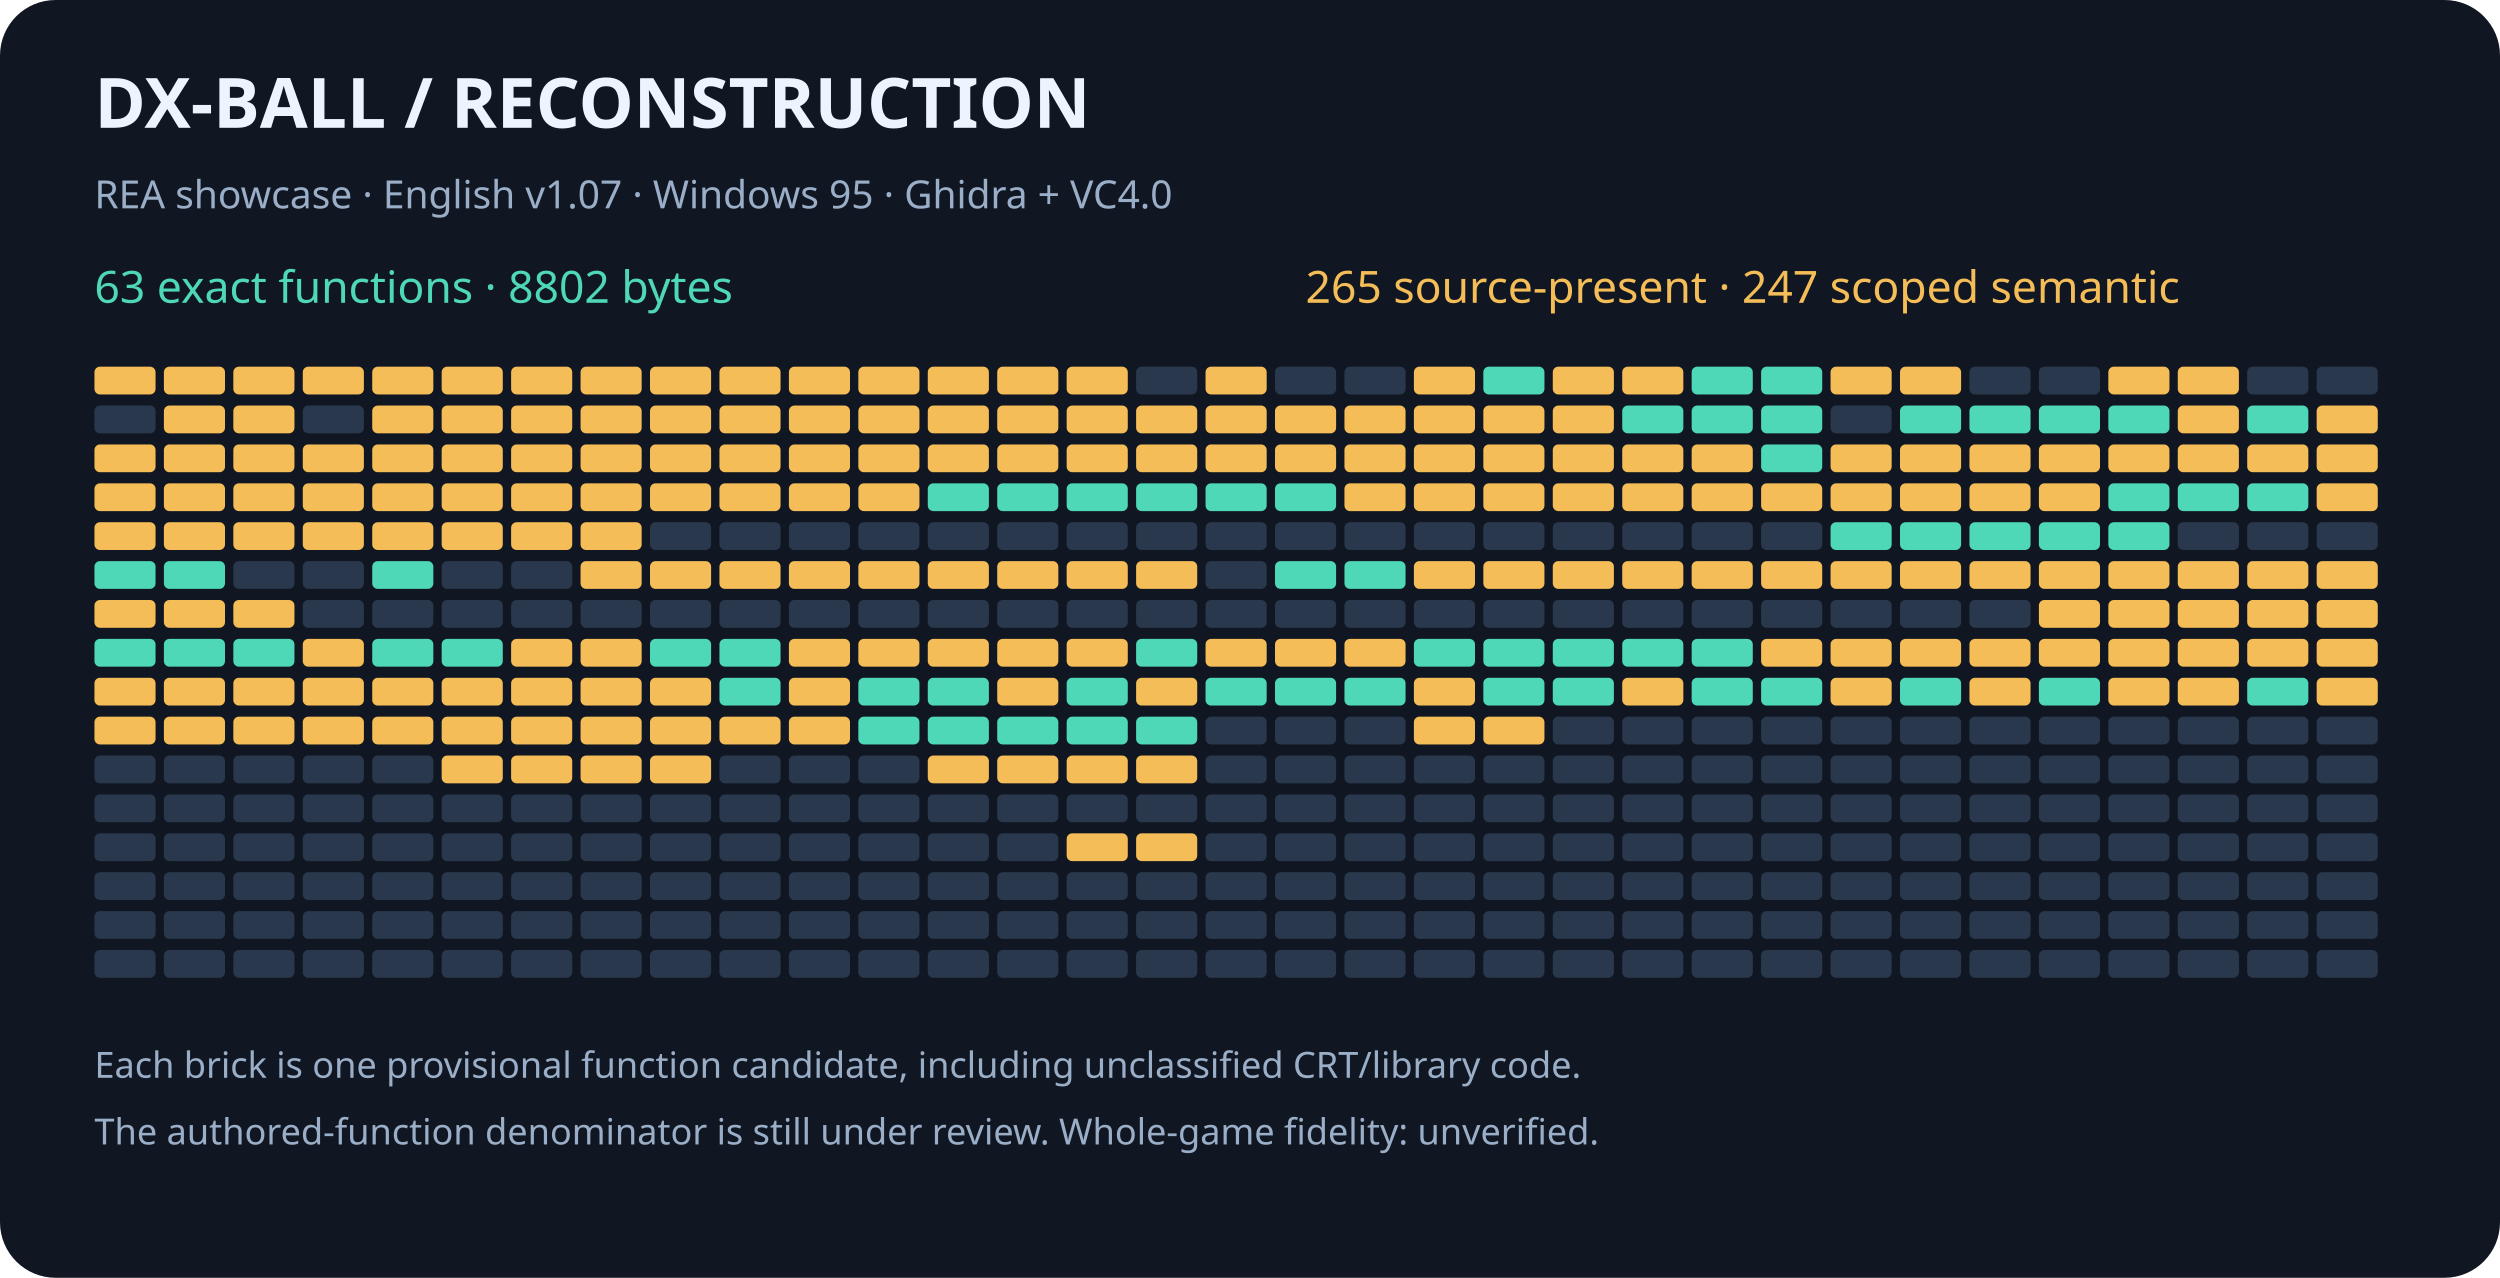
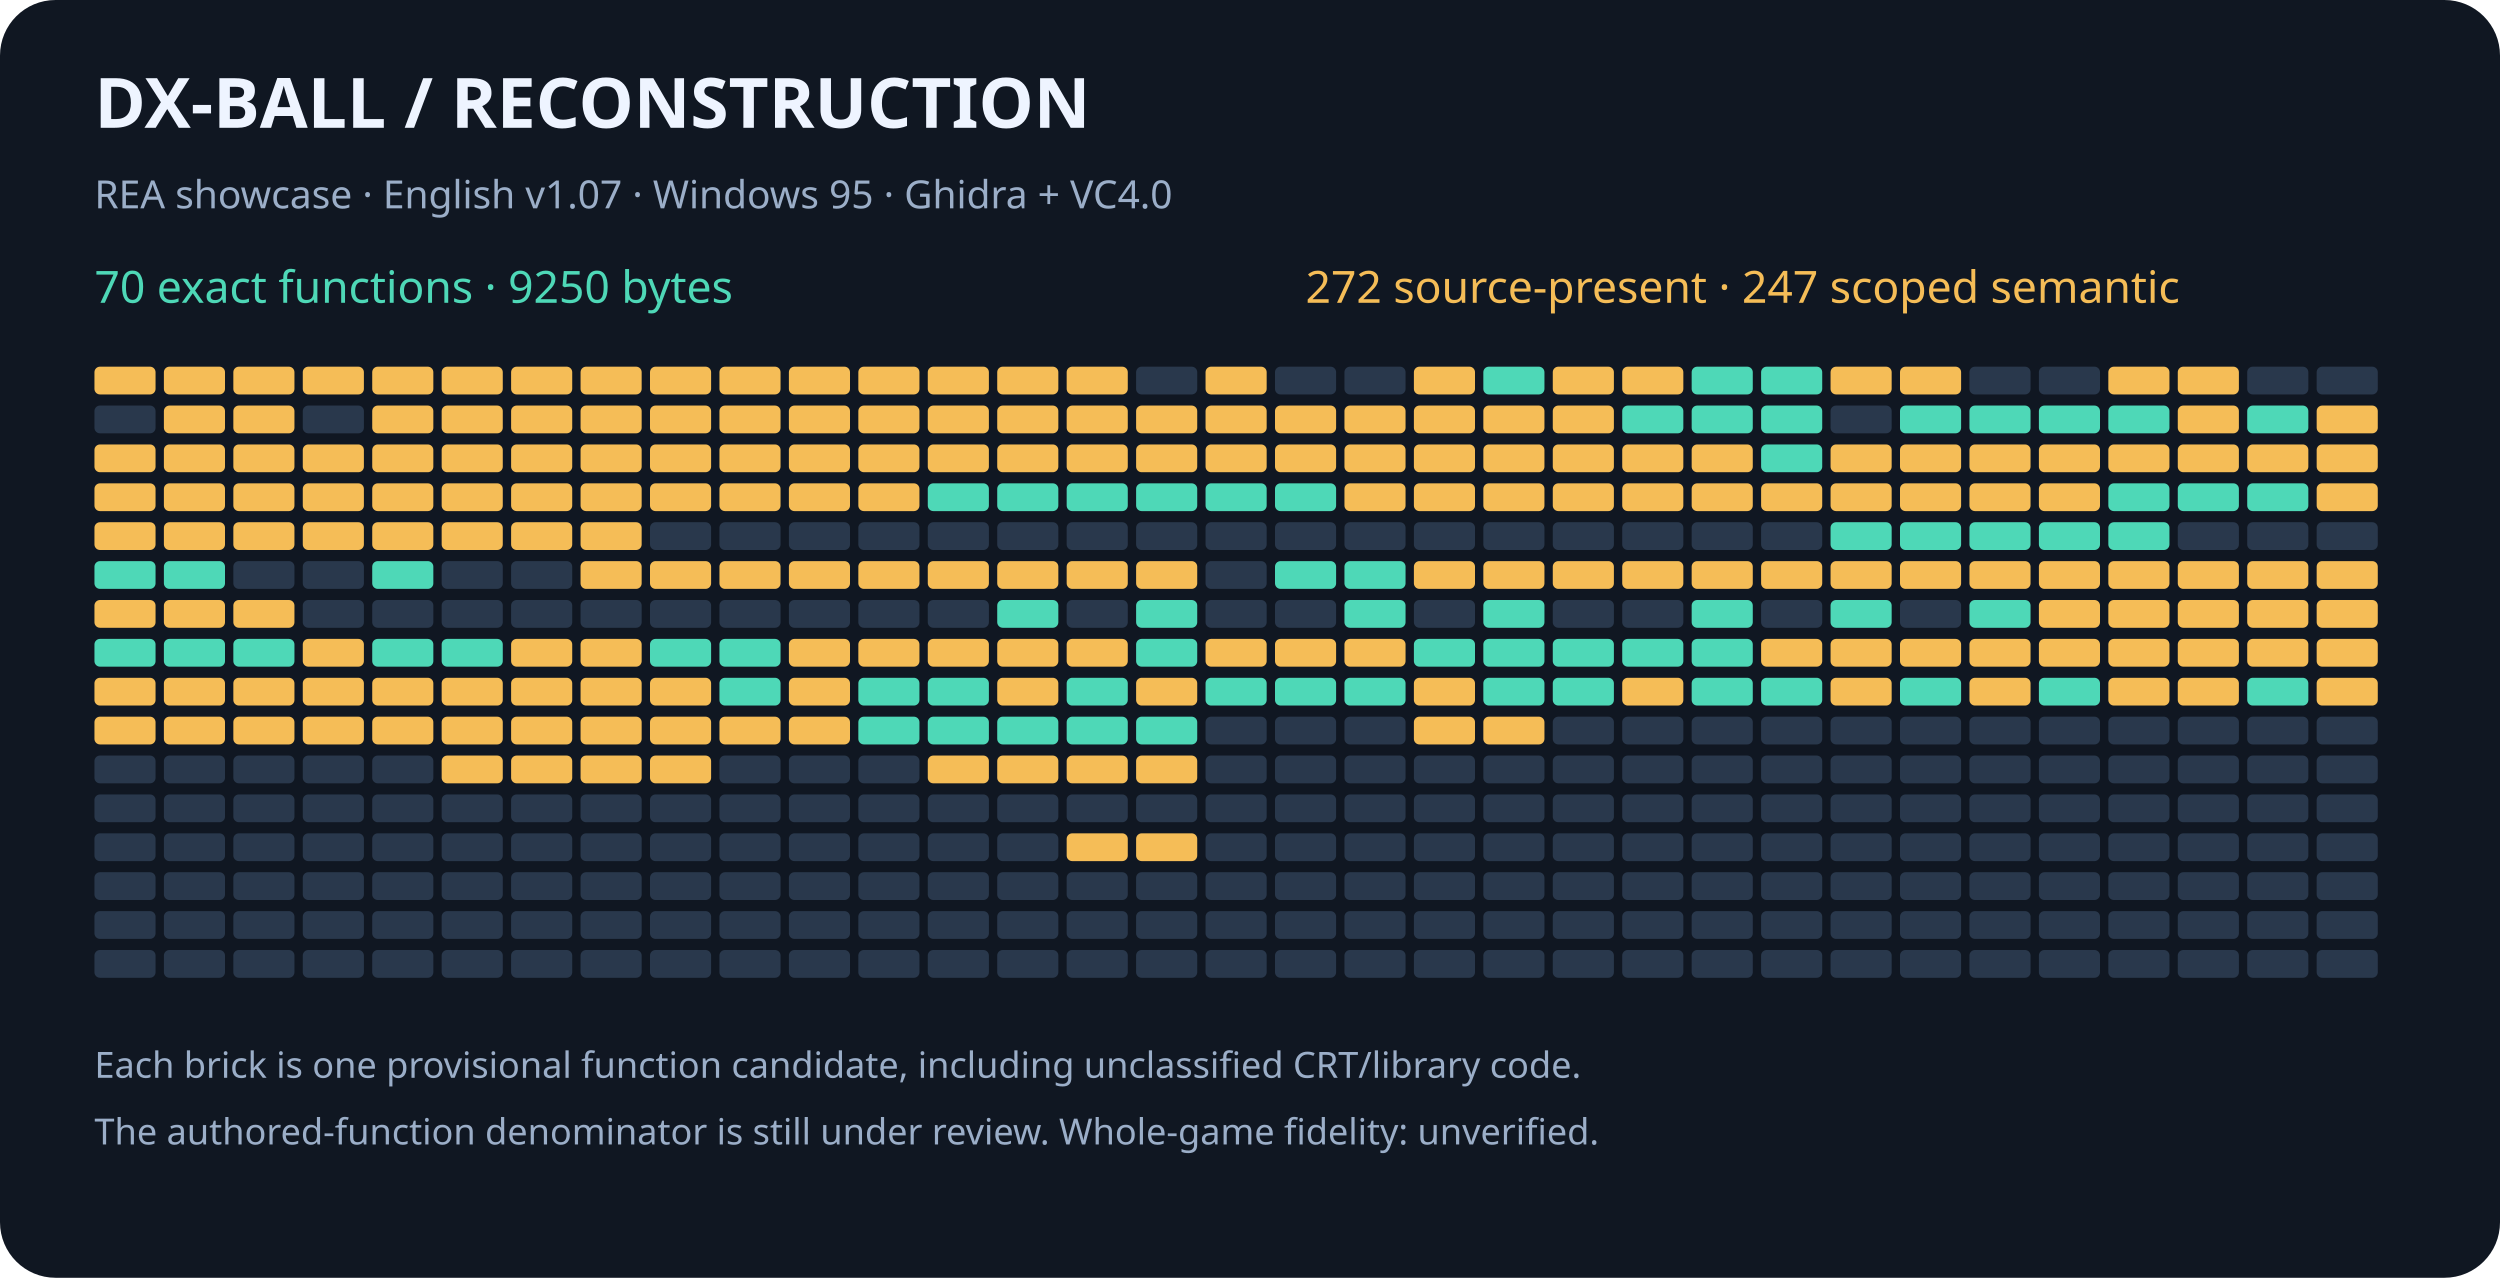
<svg xmlns="http://www.w3.org/2000/svg" width="900" height="460" viewBox="0 0 900 460" role="img" aria-labelledby="title desc">
  <rect width="900" height="460" rx="20" fill="#101722" />
  <g font-family="sans-serif">
    <text x="34" y="46" fill="#eef4ff" font-size="25" font-weight="bold">DX-BALL  /  RECONSTRUCTION</text>
    <text x="34" y="75" fill="#9baec8" font-size="14">REA showcase · English v1.07 · Windows 95 · Ghidra + VC4.0</text>
-     <text x="34" y="109" fill="#4ed8b7" font-size="16">63 exact functions · 8802 bytes</text>
-     <text x="470" y="109" fill="#f5bd57" font-size="16">265 source-present · 247 scoped semantic</text>
+     <text x="34" y="109" fill="#4ed8b7" font-size="16">70 exact functions · 9250 bytes</text>
+     <text x="470" y="109" fill="#f5bd57" font-size="16">272 source-present · 247 scoped semantic</text>
    <rect x="34" y="132" width="22" height="10" rx="2" fill="#f5bd57" />
    <rect x="59" y="132" width="22" height="10" rx="2" fill="#f5bd57" />
    <rect x="84" y="132" width="22" height="10" rx="2" fill="#f5bd57" />
    <rect x="109" y="132" width="22" height="10" rx="2" fill="#f5bd57" />
    <rect x="134" y="132" width="22" height="10" rx="2" fill="#f5bd57" />
    <rect x="159" y="132" width="22" height="10" rx="2" fill="#f5bd57" />
    <rect x="184" y="132" width="22" height="10" rx="2" fill="#f5bd57" />
    <rect x="209" y="132" width="22" height="10" rx="2" fill="#f5bd57" />
    <rect x="234" y="132" width="22" height="10" rx="2" fill="#f5bd57" />
    <rect x="259" y="132" width="22" height="10" rx="2" fill="#f5bd57" />
    <rect x="284" y="132" width="22" height="10" rx="2" fill="#f5bd57" />
    <rect x="309" y="132" width="22" height="10" rx="2" fill="#f5bd57" />
    <rect x="334" y="132" width="22" height="10" rx="2" fill="#f5bd57" />
    <rect x="359" y="132" width="22" height="10" rx="2" fill="#f5bd57" />
    <rect x="384" y="132" width="22" height="10" rx="2" fill="#f5bd57" />
    <rect x="409" y="132" width="22" height="10" rx="2" fill="#29384c" />
    <rect x="434" y="132" width="22" height="10" rx="2" fill="#f5bd57" />
    <rect x="459" y="132" width="22" height="10" rx="2" fill="#29384c" />
    <rect x="484" y="132" width="22" height="10" rx="2" fill="#29384c" />
    <rect x="509" y="132" width="22" height="10" rx="2" fill="#f5bd57" />
    <rect x="534" y="132" width="22" height="10" rx="2" fill="#4ed8b7" />
    <rect x="559" y="132" width="22" height="10" rx="2" fill="#f5bd57" />
    <rect x="584" y="132" width="22" height="10" rx="2" fill="#f5bd57" />
    <rect x="609" y="132" width="22" height="10" rx="2" fill="#4ed8b7" />
    <rect x="634" y="132" width="22" height="10" rx="2" fill="#4ed8b7" />
    <rect x="659" y="132" width="22" height="10" rx="2" fill="#f5bd57" />
    <rect x="684" y="132" width="22" height="10" rx="2" fill="#f5bd57" />
    <rect x="709" y="132" width="22" height="10" rx="2" fill="#29384c" />
    <rect x="734" y="132" width="22" height="10" rx="2" fill="#29384c" />
    <rect x="759" y="132" width="22" height="10" rx="2" fill="#f5bd57" />
    <rect x="784" y="132" width="22" height="10" rx="2" fill="#f5bd57" />
    <rect x="809" y="132" width="22" height="10" rx="2" fill="#29384c" />
    <rect x="834" y="132" width="22" height="10" rx="2" fill="#29384c" />
    <rect x="34" y="146" width="22" height="10" rx="2" fill="#29384c" />
    <rect x="59" y="146" width="22" height="10" rx="2" fill="#f5bd57" />
    <rect x="84" y="146" width="22" height="10" rx="2" fill="#f5bd57" />
    <rect x="109" y="146" width="22" height="10" rx="2" fill="#29384c" />
    <rect x="134" y="146" width="22" height="10" rx="2" fill="#f5bd57" />
    <rect x="159" y="146" width="22" height="10" rx="2" fill="#f5bd57" />
    <rect x="184" y="146" width="22" height="10" rx="2" fill="#f5bd57" />
    <rect x="209" y="146" width="22" height="10" rx="2" fill="#f5bd57" />
    <rect x="234" y="146" width="22" height="10" rx="2" fill="#f5bd57" />
    <rect x="259" y="146" width="22" height="10" rx="2" fill="#f5bd57" />
    <rect x="284" y="146" width="22" height="10" rx="2" fill="#f5bd57" />
    <rect x="309" y="146" width="22" height="10" rx="2" fill="#f5bd57" />
    <rect x="334" y="146" width="22" height="10" rx="2" fill="#f5bd57" />
    <rect x="359" y="146" width="22" height="10" rx="2" fill="#f5bd57" />
    <rect x="384" y="146" width="22" height="10" rx="2" fill="#f5bd57" />
    <rect x="409" y="146" width="22" height="10" rx="2" fill="#f5bd57" />
    <rect x="434" y="146" width="22" height="10" rx="2" fill="#f5bd57" />
    <rect x="459" y="146" width="22" height="10" rx="2" fill="#f5bd57" />
    <rect x="484" y="146" width="22" height="10" rx="2" fill="#f5bd57" />
    <rect x="509" y="146" width="22" height="10" rx="2" fill="#f5bd57" />
    <rect x="534" y="146" width="22" height="10" rx="2" fill="#f5bd57" />
    <rect x="559" y="146" width="22" height="10" rx="2" fill="#f5bd57" />
    <rect x="584" y="146" width="22" height="10" rx="2" fill="#4ed8b7" />
    <rect x="609" y="146" width="22" height="10" rx="2" fill="#4ed8b7" />
    <rect x="634" y="146" width="22" height="10" rx="2" fill="#4ed8b7" />
    <rect x="659" y="146" width="22" height="10" rx="2" fill="#29384c" />
    <rect x="684" y="146" width="22" height="10" rx="2" fill="#4ed8b7" />
    <rect x="709" y="146" width="22" height="10" rx="2" fill="#4ed8b7" />
    <rect x="734" y="146" width="22" height="10" rx="2" fill="#4ed8b7" />
    <rect x="759" y="146" width="22" height="10" rx="2" fill="#4ed8b7" />
    <rect x="784" y="146" width="22" height="10" rx="2" fill="#f5bd57" />
    <rect x="809" y="146" width="22" height="10" rx="2" fill="#4ed8b7" />
    <rect x="834" y="146" width="22" height="10" rx="2" fill="#f5bd57" />
    <rect x="34" y="160" width="22" height="10" rx="2" fill="#f5bd57" />
    <rect x="59" y="160" width="22" height="10" rx="2" fill="#f5bd57" />
    <rect x="84" y="160" width="22" height="10" rx="2" fill="#f5bd57" />
    <rect x="109" y="160" width="22" height="10" rx="2" fill="#f5bd57" />
    <rect x="134" y="160" width="22" height="10" rx="2" fill="#f5bd57" />
    <rect x="159" y="160" width="22" height="10" rx="2" fill="#f5bd57" />
    <rect x="184" y="160" width="22" height="10" rx="2" fill="#f5bd57" />
    <rect x="209" y="160" width="22" height="10" rx="2" fill="#f5bd57" />
    <rect x="234" y="160" width="22" height="10" rx="2" fill="#f5bd57" />
    <rect x="259" y="160" width="22" height="10" rx="2" fill="#f5bd57" />
    <rect x="284" y="160" width="22" height="10" rx="2" fill="#f5bd57" />
    <rect x="309" y="160" width="22" height="10" rx="2" fill="#f5bd57" />
    <rect x="334" y="160" width="22" height="10" rx="2" fill="#f5bd57" />
    <rect x="359" y="160" width="22" height="10" rx="2" fill="#f5bd57" />
    <rect x="384" y="160" width="22" height="10" rx="2" fill="#f5bd57" />
    <rect x="409" y="160" width="22" height="10" rx="2" fill="#f5bd57" />
    <rect x="434" y="160" width="22" height="10" rx="2" fill="#f5bd57" />
    <rect x="459" y="160" width="22" height="10" rx="2" fill="#f5bd57" />
    <rect x="484" y="160" width="22" height="10" rx="2" fill="#f5bd57" />
    <rect x="509" y="160" width="22" height="10" rx="2" fill="#f5bd57" />
    <rect x="534" y="160" width="22" height="10" rx="2" fill="#f5bd57" />
    <rect x="559" y="160" width="22" height="10" rx="2" fill="#f5bd57" />
    <rect x="584" y="160" width="22" height="10" rx="2" fill="#f5bd57" />
    <rect x="609" y="160" width="22" height="10" rx="2" fill="#f5bd57" />
    <rect x="634" y="160" width="22" height="10" rx="2" fill="#4ed8b7" />
    <rect x="659" y="160" width="22" height="10" rx="2" fill="#f5bd57" />
    <rect x="684" y="160" width="22" height="10" rx="2" fill="#f5bd57" />
    <rect x="709" y="160" width="22" height="10" rx="2" fill="#f5bd57" />
    <rect x="734" y="160" width="22" height="10" rx="2" fill="#f5bd57" />
    <rect x="759" y="160" width="22" height="10" rx="2" fill="#f5bd57" />
    <rect x="784" y="160" width="22" height="10" rx="2" fill="#f5bd57" />
    <rect x="809" y="160" width="22" height="10" rx="2" fill="#f5bd57" />
    <rect x="834" y="160" width="22" height="10" rx="2" fill="#f5bd57" />
    <rect x="34" y="174" width="22" height="10" rx="2" fill="#f5bd57" />
    <rect x="59" y="174" width="22" height="10" rx="2" fill="#f5bd57" />
    <rect x="84" y="174" width="22" height="10" rx="2" fill="#f5bd57" />
    <rect x="109" y="174" width="22" height="10" rx="2" fill="#f5bd57" />
    <rect x="134" y="174" width="22" height="10" rx="2" fill="#f5bd57" />
    <rect x="159" y="174" width="22" height="10" rx="2" fill="#f5bd57" />
    <rect x="184" y="174" width="22" height="10" rx="2" fill="#f5bd57" />
    <rect x="209" y="174" width="22" height="10" rx="2" fill="#f5bd57" />
    <rect x="234" y="174" width="22" height="10" rx="2" fill="#f5bd57" />
    <rect x="259" y="174" width="22" height="10" rx="2" fill="#f5bd57" />
    <rect x="284" y="174" width="22" height="10" rx="2" fill="#f5bd57" />
    <rect x="309" y="174" width="22" height="10" rx="2" fill="#f5bd57" />
    <rect x="334" y="174" width="22" height="10" rx="2" fill="#4ed8b7" />
    <rect x="359" y="174" width="22" height="10" rx="2" fill="#4ed8b7" />
    <rect x="384" y="174" width="22" height="10" rx="2" fill="#4ed8b7" />
    <rect x="409" y="174" width="22" height="10" rx="2" fill="#4ed8b7" />
    <rect x="434" y="174" width="22" height="10" rx="2" fill="#4ed8b7" />
    <rect x="459" y="174" width="22" height="10" rx="2" fill="#4ed8b7" />
    <rect x="484" y="174" width="22" height="10" rx="2" fill="#f5bd57" />
    <rect x="509" y="174" width="22" height="10" rx="2" fill="#f5bd57" />
    <rect x="534" y="174" width="22" height="10" rx="2" fill="#f5bd57" />
    <rect x="559" y="174" width="22" height="10" rx="2" fill="#f5bd57" />
    <rect x="584" y="174" width="22" height="10" rx="2" fill="#f5bd57" />
    <rect x="609" y="174" width="22" height="10" rx="2" fill="#f5bd57" />
    <rect x="634" y="174" width="22" height="10" rx="2" fill="#f5bd57" />
    <rect x="659" y="174" width="22" height="10" rx="2" fill="#f5bd57" />
    <rect x="684" y="174" width="22" height="10" rx="2" fill="#f5bd57" />
    <rect x="709" y="174" width="22" height="10" rx="2" fill="#f5bd57" />
    <rect x="734" y="174" width="22" height="10" rx="2" fill="#f5bd57" />
    <rect x="759" y="174" width="22" height="10" rx="2" fill="#4ed8b7" />
    <rect x="784" y="174" width="22" height="10" rx="2" fill="#4ed8b7" />
    <rect x="809" y="174" width="22" height="10" rx="2" fill="#4ed8b7" />
    <rect x="834" y="174" width="22" height="10" rx="2" fill="#f5bd57" />
    <rect x="34" y="188" width="22" height="10" rx="2" fill="#f5bd57" />
    <rect x="59" y="188" width="22" height="10" rx="2" fill="#f5bd57" />
    <rect x="84" y="188" width="22" height="10" rx="2" fill="#f5bd57" />
    <rect x="109" y="188" width="22" height="10" rx="2" fill="#f5bd57" />
    <rect x="134" y="188" width="22" height="10" rx="2" fill="#f5bd57" />
    <rect x="159" y="188" width="22" height="10" rx="2" fill="#f5bd57" />
    <rect x="184" y="188" width="22" height="10" rx="2" fill="#f5bd57" />
    <rect x="209" y="188" width="22" height="10" rx="2" fill="#f5bd57" />
    <rect x="234" y="188" width="22" height="10" rx="2" fill="#29384c" />
    <rect x="259" y="188" width="22" height="10" rx="2" fill="#29384c" />
    <rect x="284" y="188" width="22" height="10" rx="2" fill="#29384c" />
    <rect x="309" y="188" width="22" height="10" rx="2" fill="#29384c" />
    <rect x="334" y="188" width="22" height="10" rx="2" fill="#29384c" />
    <rect x="359" y="188" width="22" height="10" rx="2" fill="#29384c" />
    <rect x="384" y="188" width="22" height="10" rx="2" fill="#29384c" />
    <rect x="409" y="188" width="22" height="10" rx="2" fill="#29384c" />
    <rect x="434" y="188" width="22" height="10" rx="2" fill="#29384c" />
    <rect x="459" y="188" width="22" height="10" rx="2" fill="#29384c" />
    <rect x="484" y="188" width="22" height="10" rx="2" fill="#29384c" />
    <rect x="509" y="188" width="22" height="10" rx="2" fill="#29384c" />
    <rect x="534" y="188" width="22" height="10" rx="2" fill="#29384c" />
    <rect x="559" y="188" width="22" height="10" rx="2" fill="#29384c" />
    <rect x="584" y="188" width="22" height="10" rx="2" fill="#29384c" />
    <rect x="609" y="188" width="22" height="10" rx="2" fill="#29384c" />
    <rect x="634" y="188" width="22" height="10" rx="2" fill="#29384c" />
    <rect x="659" y="188" width="22" height="10" rx="2" fill="#4ed8b7" />
    <rect x="684" y="188" width="22" height="10" rx="2" fill="#4ed8b7" />
    <rect x="709" y="188" width="22" height="10" rx="2" fill="#4ed8b7" />
    <rect x="734" y="188" width="22" height="10" rx="2" fill="#4ed8b7" />
    <rect x="759" y="188" width="22" height="10" rx="2" fill="#4ed8b7" />
    <rect x="784" y="188" width="22" height="10" rx="2" fill="#29384c" />
    <rect x="809" y="188" width="22" height="10" rx="2" fill="#29384c" />
    <rect x="834" y="188" width="22" height="10" rx="2" fill="#29384c" />
    <rect x="34" y="202" width="22" height="10" rx="2" fill="#4ed8b7" />
    <rect x="59" y="202" width="22" height="10" rx="2" fill="#4ed8b7" />
    <rect x="84" y="202" width="22" height="10" rx="2" fill="#29384c" />
    <rect x="109" y="202" width="22" height="10" rx="2" fill="#29384c" />
    <rect x="134" y="202" width="22" height="10" rx="2" fill="#4ed8b7" />
    <rect x="159" y="202" width="22" height="10" rx="2" fill="#29384c" />
    <rect x="184" y="202" width="22" height="10" rx="2" fill="#29384c" />
    <rect x="209" y="202" width="22" height="10" rx="2" fill="#f5bd57" />
    <rect x="234" y="202" width="22" height="10" rx="2" fill="#f5bd57" />
    <rect x="259" y="202" width="22" height="10" rx="2" fill="#f5bd57" />
    <rect x="284" y="202" width="22" height="10" rx="2" fill="#f5bd57" />
    <rect x="309" y="202" width="22" height="10" rx="2" fill="#f5bd57" />
    <rect x="334" y="202" width="22" height="10" rx="2" fill="#f5bd57" />
    <rect x="359" y="202" width="22" height="10" rx="2" fill="#f5bd57" />
    <rect x="384" y="202" width="22" height="10" rx="2" fill="#f5bd57" />
    <rect x="409" y="202" width="22" height="10" rx="2" fill="#f5bd57" />
    <rect x="434" y="202" width="22" height="10" rx="2" fill="#29384c" />
    <rect x="459" y="202" width="22" height="10" rx="2" fill="#4ed8b7" />
    <rect x="484" y="202" width="22" height="10" rx="2" fill="#4ed8b7" />
    <rect x="509" y="202" width="22" height="10" rx="2" fill="#f5bd57" />
    <rect x="534" y="202" width="22" height="10" rx="2" fill="#f5bd57" />
    <rect x="559" y="202" width="22" height="10" rx="2" fill="#f5bd57" />
    <rect x="584" y="202" width="22" height="10" rx="2" fill="#f5bd57" />
    <rect x="609" y="202" width="22" height="10" rx="2" fill="#f5bd57" />
    <rect x="634" y="202" width="22" height="10" rx="2" fill="#f5bd57" />
    <rect x="659" y="202" width="22" height="10" rx="2" fill="#f5bd57" />
    <rect x="684" y="202" width="22" height="10" rx="2" fill="#f5bd57" />
    <rect x="709" y="202" width="22" height="10" rx="2" fill="#f5bd57" />
    <rect x="734" y="202" width="22" height="10" rx="2" fill="#f5bd57" />
    <rect x="759" y="202" width="22" height="10" rx="2" fill="#f5bd57" />
    <rect x="784" y="202" width="22" height="10" rx="2" fill="#f5bd57" />
    <rect x="809" y="202" width="22" height="10" rx="2" fill="#f5bd57" />
    <rect x="834" y="202" width="22" height="10" rx="2" fill="#f5bd57" />
    <rect x="34" y="216" width="22" height="10" rx="2" fill="#f5bd57" />
    <rect x="59" y="216" width="22" height="10" rx="2" fill="#f5bd57" />
    <rect x="84" y="216" width="22" height="10" rx="2" fill="#f5bd57" />
    <rect x="109" y="216" width="22" height="10" rx="2" fill="#29384c" />
    <rect x="134" y="216" width="22" height="10" rx="2" fill="#29384c" />
    <rect x="159" y="216" width="22" height="10" rx="2" fill="#29384c" />
    <rect x="184" y="216" width="22" height="10" rx="2" fill="#29384c" />
    <rect x="209" y="216" width="22" height="10" rx="2" fill="#29384c" />
    <rect x="234" y="216" width="22" height="10" rx="2" fill="#29384c" />
    <rect x="259" y="216" width="22" height="10" rx="2" fill="#29384c" />
    <rect x="284" y="216" width="22" height="10" rx="2" fill="#29384c" />
    <rect x="309" y="216" width="22" height="10" rx="2" fill="#29384c" />
    <rect x="334" y="216" width="22" height="10" rx="2" fill="#29384c" />
-     <rect x="359" y="216" width="22" height="10" rx="2" fill="#29384c" />
+     <rect x="359" y="216" width="22" height="10" rx="2" fill="#4ed8b7" />
    <rect x="384" y="216" width="22" height="10" rx="2" fill="#29384c" />
-     <rect x="409" y="216" width="22" height="10" rx="2" fill="#29384c" />
+     <rect x="409" y="216" width="22" height="10" rx="2" fill="#4ed8b7" />
    <rect x="434" y="216" width="22" height="10" rx="2" fill="#29384c" />
    <rect x="459" y="216" width="22" height="10" rx="2" fill="#29384c" />
-     <rect x="484" y="216" width="22" height="10" rx="2" fill="#29384c" />
+     <rect x="484" y="216" width="22" height="10" rx="2" fill="#4ed8b7" />
    <rect x="509" y="216" width="22" height="10" rx="2" fill="#29384c" />
-     <rect x="534" y="216" width="22" height="10" rx="2" fill="#29384c" />
+     <rect x="534" y="216" width="22" height="10" rx="2" fill="#4ed8b7" />
    <rect x="559" y="216" width="22" height="10" rx="2" fill="#29384c" />
    <rect x="584" y="216" width="22" height="10" rx="2" fill="#29384c" />
-     <rect x="609" y="216" width="22" height="10" rx="2" fill="#29384c" />
+     <rect x="609" y="216" width="22" height="10" rx="2" fill="#4ed8b7" />
    <rect x="634" y="216" width="22" height="10" rx="2" fill="#29384c" />
-     <rect x="659" y="216" width="22" height="10" rx="2" fill="#29384c" />
+     <rect x="659" y="216" width="22" height="10" rx="2" fill="#4ed8b7" />
    <rect x="684" y="216" width="22" height="10" rx="2" fill="#29384c" />
-     <rect x="709" y="216" width="22" height="10" rx="2" fill="#29384c" />
+     <rect x="709" y="216" width="22" height="10" rx="2" fill="#4ed8b7" />
    <rect x="734" y="216" width="22" height="10" rx="2" fill="#f5bd57" />
    <rect x="759" y="216" width="22" height="10" rx="2" fill="#f5bd57" />
    <rect x="784" y="216" width="22" height="10" rx="2" fill="#f5bd57" />
    <rect x="809" y="216" width="22" height="10" rx="2" fill="#f5bd57" />
    <rect x="834" y="216" width="22" height="10" rx="2" fill="#f5bd57" />
    <rect x="34" y="230" width="22" height="10" rx="2" fill="#4ed8b7" />
    <rect x="59" y="230" width="22" height="10" rx="2" fill="#4ed8b7" />
    <rect x="84" y="230" width="22" height="10" rx="2" fill="#4ed8b7" />
    <rect x="109" y="230" width="22" height="10" rx="2" fill="#f5bd57" />
    <rect x="134" y="230" width="22" height="10" rx="2" fill="#4ed8b7" />
    <rect x="159" y="230" width="22" height="10" rx="2" fill="#4ed8b7" />
    <rect x="184" y="230" width="22" height="10" rx="2" fill="#f5bd57" />
    <rect x="209" y="230" width="22" height="10" rx="2" fill="#f5bd57" />
    <rect x="234" y="230" width="22" height="10" rx="2" fill="#4ed8b7" />
    <rect x="259" y="230" width="22" height="10" rx="2" fill="#4ed8b7" />
    <rect x="284" y="230" width="22" height="10" rx="2" fill="#f5bd57" />
    <rect x="309" y="230" width="22" height="10" rx="2" fill="#f5bd57" />
    <rect x="334" y="230" width="22" height="10" rx="2" fill="#f5bd57" />
    <rect x="359" y="230" width="22" height="10" rx="2" fill="#f5bd57" />
    <rect x="384" y="230" width="22" height="10" rx="2" fill="#f5bd57" />
    <rect x="409" y="230" width="22" height="10" rx="2" fill="#4ed8b7" />
    <rect x="434" y="230" width="22" height="10" rx="2" fill="#f5bd57" />
    <rect x="459" y="230" width="22" height="10" rx="2" fill="#f5bd57" />
    <rect x="484" y="230" width="22" height="10" rx="2" fill="#f5bd57" />
    <rect x="509" y="230" width="22" height="10" rx="2" fill="#4ed8b7" />
    <rect x="534" y="230" width="22" height="10" rx="2" fill="#4ed8b7" />
    <rect x="559" y="230" width="22" height="10" rx="2" fill="#4ed8b7" />
    <rect x="584" y="230" width="22" height="10" rx="2" fill="#4ed8b7" />
    <rect x="609" y="230" width="22" height="10" rx="2" fill="#4ed8b7" />
    <rect x="634" y="230" width="22" height="10" rx="2" fill="#f5bd57" />
    <rect x="659" y="230" width="22" height="10" rx="2" fill="#f5bd57" />
    <rect x="684" y="230" width="22" height="10" rx="2" fill="#f5bd57" />
    <rect x="709" y="230" width="22" height="10" rx="2" fill="#f5bd57" />
    <rect x="734" y="230" width="22" height="10" rx="2" fill="#f5bd57" />
    <rect x="759" y="230" width="22" height="10" rx="2" fill="#f5bd57" />
    <rect x="784" y="230" width="22" height="10" rx="2" fill="#f5bd57" />
    <rect x="809" y="230" width="22" height="10" rx="2" fill="#f5bd57" />
    <rect x="834" y="230" width="22" height="10" rx="2" fill="#f5bd57" />
    <rect x="34" y="244" width="22" height="10" rx="2" fill="#f5bd57" />
    <rect x="59" y="244" width="22" height="10" rx="2" fill="#f5bd57" />
    <rect x="84" y="244" width="22" height="10" rx="2" fill="#f5bd57" />
    <rect x="109" y="244" width="22" height="10" rx="2" fill="#f5bd57" />
    <rect x="134" y="244" width="22" height="10" rx="2" fill="#f5bd57" />
    <rect x="159" y="244" width="22" height="10" rx="2" fill="#f5bd57" />
    <rect x="184" y="244" width="22" height="10" rx="2" fill="#f5bd57" />
    <rect x="209" y="244" width="22" height="10" rx="2" fill="#f5bd57" />
    <rect x="234" y="244" width="22" height="10" rx="2" fill="#f5bd57" />
    <rect x="259" y="244" width="22" height="10" rx="2" fill="#4ed8b7" />
    <rect x="284" y="244" width="22" height="10" rx="2" fill="#f5bd57" />
    <rect x="309" y="244" width="22" height="10" rx="2" fill="#4ed8b7" />
    <rect x="334" y="244" width="22" height="10" rx="2" fill="#4ed8b7" />
    <rect x="359" y="244" width="22" height="10" rx="2" fill="#f5bd57" />
    <rect x="384" y="244" width="22" height="10" rx="2" fill="#4ed8b7" />
    <rect x="409" y="244" width="22" height="10" rx="2" fill="#f5bd57" />
    <rect x="434" y="244" width="22" height="10" rx="2" fill="#4ed8b7" />
    <rect x="459" y="244" width="22" height="10" rx="2" fill="#4ed8b7" />
    <rect x="484" y="244" width="22" height="10" rx="2" fill="#4ed8b7" />
    <rect x="509" y="244" width="22" height="10" rx="2" fill="#f5bd57" />
    <rect x="534" y="244" width="22" height="10" rx="2" fill="#4ed8b7" />
    <rect x="559" y="244" width="22" height="10" rx="2" fill="#4ed8b7" />
    <rect x="584" y="244" width="22" height="10" rx="2" fill="#f5bd57" />
    <rect x="609" y="244" width="22" height="10" rx="2" fill="#4ed8b7" />
    <rect x="634" y="244" width="22" height="10" rx="2" fill="#4ed8b7" />
    <rect x="659" y="244" width="22" height="10" rx="2" fill="#f5bd57" />
    <rect x="684" y="244" width="22" height="10" rx="2" fill="#4ed8b7" />
    <rect x="709" y="244" width="22" height="10" rx="2" fill="#f5bd57" />
    <rect x="734" y="244" width="22" height="10" rx="2" fill="#4ed8b7" />
    <rect x="759" y="244" width="22" height="10" rx="2" fill="#f5bd57" />
    <rect x="784" y="244" width="22" height="10" rx="2" fill="#f5bd57" />
    <rect x="809" y="244" width="22" height="10" rx="2" fill="#4ed8b7" />
    <rect x="834" y="244" width="22" height="10" rx="2" fill="#f5bd57" />
    <rect x="34" y="258" width="22" height="10" rx="2" fill="#f5bd57" />
    <rect x="59" y="258" width="22" height="10" rx="2" fill="#f5bd57" />
    <rect x="84" y="258" width="22" height="10" rx="2" fill="#f5bd57" />
    <rect x="109" y="258" width="22" height="10" rx="2" fill="#f5bd57" />
    <rect x="134" y="258" width="22" height="10" rx="2" fill="#f5bd57" />
    <rect x="159" y="258" width="22" height="10" rx="2" fill="#f5bd57" />
    <rect x="184" y="258" width="22" height="10" rx="2" fill="#f5bd57" />
    <rect x="209" y="258" width="22" height="10" rx="2" fill="#f5bd57" />
    <rect x="234" y="258" width="22" height="10" rx="2" fill="#f5bd57" />
    <rect x="259" y="258" width="22" height="10" rx="2" fill="#f5bd57" />
    <rect x="284" y="258" width="22" height="10" rx="2" fill="#f5bd57" />
    <rect x="309" y="258" width="22" height="10" rx="2" fill="#4ed8b7" />
    <rect x="334" y="258" width="22" height="10" rx="2" fill="#4ed8b7" />
    <rect x="359" y="258" width="22" height="10" rx="2" fill="#4ed8b7" />
    <rect x="384" y="258" width="22" height="10" rx="2" fill="#4ed8b7" />
    <rect x="409" y="258" width="22" height="10" rx="2" fill="#4ed8b7" />
    <rect x="434" y="258" width="22" height="10" rx="2" fill="#29384c" />
    <rect x="459" y="258" width="22" height="10" rx="2" fill="#29384c" />
    <rect x="484" y="258" width="22" height="10" rx="2" fill="#29384c" />
    <rect x="509" y="258" width="22" height="10" rx="2" fill="#f5bd57" />
    <rect x="534" y="258" width="22" height="10" rx="2" fill="#f5bd57" />
    <rect x="559" y="258" width="22" height="10" rx="2" fill="#29384c" />
    <rect x="584" y="258" width="22" height="10" rx="2" fill="#29384c" />
    <rect x="609" y="258" width="22" height="10" rx="2" fill="#29384c" />
    <rect x="634" y="258" width="22" height="10" rx="2" fill="#29384c" />
    <rect x="659" y="258" width="22" height="10" rx="2" fill="#29384c" />
    <rect x="684" y="258" width="22" height="10" rx="2" fill="#29384c" />
    <rect x="709" y="258" width="22" height="10" rx="2" fill="#29384c" />
    <rect x="734" y="258" width="22" height="10" rx="2" fill="#29384c" />
    <rect x="759" y="258" width="22" height="10" rx="2" fill="#29384c" />
    <rect x="784" y="258" width="22" height="10" rx="2" fill="#29384c" />
    <rect x="809" y="258" width="22" height="10" rx="2" fill="#29384c" />
    <rect x="834" y="258" width="22" height="10" rx="2" fill="#29384c" />
    <rect x="34" y="272" width="22" height="10" rx="2" fill="#29384c" />
    <rect x="59" y="272" width="22" height="10" rx="2" fill="#29384c" />
    <rect x="84" y="272" width="22" height="10" rx="2" fill="#29384c" />
    <rect x="109" y="272" width="22" height="10" rx="2" fill="#29384c" />
    <rect x="134" y="272" width="22" height="10" rx="2" fill="#29384c" />
    <rect x="159" y="272" width="22" height="10" rx="2" fill="#f5bd57" />
    <rect x="184" y="272" width="22" height="10" rx="2" fill="#f5bd57" />
    <rect x="209" y="272" width="22" height="10" rx="2" fill="#f5bd57" />
    <rect x="234" y="272" width="22" height="10" rx="2" fill="#f5bd57" />
    <rect x="259" y="272" width="22" height="10" rx="2" fill="#29384c" />
    <rect x="284" y="272" width="22" height="10" rx="2" fill="#29384c" />
    <rect x="309" y="272" width="22" height="10" rx="2" fill="#29384c" />
    <rect x="334" y="272" width="22" height="10" rx="2" fill="#f5bd57" />
    <rect x="359" y="272" width="22" height="10" rx="2" fill="#f5bd57" />
    <rect x="384" y="272" width="22" height="10" rx="2" fill="#f5bd57" />
    <rect x="409" y="272" width="22" height="10" rx="2" fill="#f5bd57" />
    <rect x="434" y="272" width="22" height="10" rx="2" fill="#29384c" />
    <rect x="459" y="272" width="22" height="10" rx="2" fill="#29384c" />
    <rect x="484" y="272" width="22" height="10" rx="2" fill="#29384c" />
    <rect x="509" y="272" width="22" height="10" rx="2" fill="#29384c" />
    <rect x="534" y="272" width="22" height="10" rx="2" fill="#29384c" />
    <rect x="559" y="272" width="22" height="10" rx="2" fill="#29384c" />
    <rect x="584" y="272" width="22" height="10" rx="2" fill="#29384c" />
    <rect x="609" y="272" width="22" height="10" rx="2" fill="#29384c" />
    <rect x="634" y="272" width="22" height="10" rx="2" fill="#29384c" />
    <rect x="659" y="272" width="22" height="10" rx="2" fill="#29384c" />
    <rect x="684" y="272" width="22" height="10" rx="2" fill="#29384c" />
    <rect x="709" y="272" width="22" height="10" rx="2" fill="#29384c" />
    <rect x="734" y="272" width="22" height="10" rx="2" fill="#29384c" />
    <rect x="759" y="272" width="22" height="10" rx="2" fill="#29384c" />
    <rect x="784" y="272" width="22" height="10" rx="2" fill="#29384c" />
    <rect x="809" y="272" width="22" height="10" rx="2" fill="#29384c" />
    <rect x="834" y="272" width="22" height="10" rx="2" fill="#29384c" />
    <rect x="34" y="286" width="22" height="10" rx="2" fill="#29384c" />
    <rect x="59" y="286" width="22" height="10" rx="2" fill="#29384c" />
    <rect x="84" y="286" width="22" height="10" rx="2" fill="#29384c" />
    <rect x="109" y="286" width="22" height="10" rx="2" fill="#29384c" />
    <rect x="134" y="286" width="22" height="10" rx="2" fill="#29384c" />
    <rect x="159" y="286" width="22" height="10" rx="2" fill="#29384c" />
    <rect x="184" y="286" width="22" height="10" rx="2" fill="#29384c" />
    <rect x="209" y="286" width="22" height="10" rx="2" fill="#29384c" />
    <rect x="234" y="286" width="22" height="10" rx="2" fill="#29384c" />
    <rect x="259" y="286" width="22" height="10" rx="2" fill="#29384c" />
    <rect x="284" y="286" width="22" height="10" rx="2" fill="#29384c" />
    <rect x="309" y="286" width="22" height="10" rx="2" fill="#29384c" />
    <rect x="334" y="286" width="22" height="10" rx="2" fill="#29384c" />
    <rect x="359" y="286" width="22" height="10" rx="2" fill="#29384c" />
    <rect x="384" y="286" width="22" height="10" rx="2" fill="#29384c" />
    <rect x="409" y="286" width="22" height="10" rx="2" fill="#29384c" />
    <rect x="434" y="286" width="22" height="10" rx="2" fill="#29384c" />
    <rect x="459" y="286" width="22" height="10" rx="2" fill="#29384c" />
    <rect x="484" y="286" width="22" height="10" rx="2" fill="#29384c" />
    <rect x="509" y="286" width="22" height="10" rx="2" fill="#29384c" />
    <rect x="534" y="286" width="22" height="10" rx="2" fill="#29384c" />
    <rect x="559" y="286" width="22" height="10" rx="2" fill="#29384c" />
    <rect x="584" y="286" width="22" height="10" rx="2" fill="#29384c" />
    <rect x="609" y="286" width="22" height="10" rx="2" fill="#29384c" />
    <rect x="634" y="286" width="22" height="10" rx="2" fill="#29384c" />
    <rect x="659" y="286" width="22" height="10" rx="2" fill="#29384c" />
    <rect x="684" y="286" width="22" height="10" rx="2" fill="#29384c" />
    <rect x="709" y="286" width="22" height="10" rx="2" fill="#29384c" />
    <rect x="734" y="286" width="22" height="10" rx="2" fill="#29384c" />
    <rect x="759" y="286" width="22" height="10" rx="2" fill="#29384c" />
    <rect x="784" y="286" width="22" height="10" rx="2" fill="#29384c" />
    <rect x="809" y="286" width="22" height="10" rx="2" fill="#29384c" />
    <rect x="834" y="286" width="22" height="10" rx="2" fill="#29384c" />
    <rect x="34" y="300" width="22" height="10" rx="2" fill="#29384c" />
    <rect x="59" y="300" width="22" height="10" rx="2" fill="#29384c" />
    <rect x="84" y="300" width="22" height="10" rx="2" fill="#29384c" />
    <rect x="109" y="300" width="22" height="10" rx="2" fill="#29384c" />
    <rect x="134" y="300" width="22" height="10" rx="2" fill="#29384c" />
    <rect x="159" y="300" width="22" height="10" rx="2" fill="#29384c" />
    <rect x="184" y="300" width="22" height="10" rx="2" fill="#29384c" />
    <rect x="209" y="300" width="22" height="10" rx="2" fill="#29384c" />
    <rect x="234" y="300" width="22" height="10" rx="2" fill="#29384c" />
    <rect x="259" y="300" width="22" height="10" rx="2" fill="#29384c" />
    <rect x="284" y="300" width="22" height="10" rx="2" fill="#29384c" />
    <rect x="309" y="300" width="22" height="10" rx="2" fill="#29384c" />
    <rect x="334" y="300" width="22" height="10" rx="2" fill="#29384c" />
    <rect x="359" y="300" width="22" height="10" rx="2" fill="#29384c" />
    <rect x="384" y="300" width="22" height="10" rx="2" fill="#f5bd57" />
    <rect x="409" y="300" width="22" height="10" rx="2" fill="#f5bd57" />
    <rect x="434" y="300" width="22" height="10" rx="2" fill="#29384c" />
    <rect x="459" y="300" width="22" height="10" rx="2" fill="#29384c" />
    <rect x="484" y="300" width="22" height="10" rx="2" fill="#29384c" />
    <rect x="509" y="300" width="22" height="10" rx="2" fill="#29384c" />
    <rect x="534" y="300" width="22" height="10" rx="2" fill="#29384c" />
    <rect x="559" y="300" width="22" height="10" rx="2" fill="#29384c" />
    <rect x="584" y="300" width="22" height="10" rx="2" fill="#29384c" />
    <rect x="609" y="300" width="22" height="10" rx="2" fill="#29384c" />
    <rect x="634" y="300" width="22" height="10" rx="2" fill="#29384c" />
    <rect x="659" y="300" width="22" height="10" rx="2" fill="#29384c" />
    <rect x="684" y="300" width="22" height="10" rx="2" fill="#29384c" />
    <rect x="709" y="300" width="22" height="10" rx="2" fill="#29384c" />
    <rect x="734" y="300" width="22" height="10" rx="2" fill="#29384c" />
    <rect x="759" y="300" width="22" height="10" rx="2" fill="#29384c" />
    <rect x="784" y="300" width="22" height="10" rx="2" fill="#29384c" />
    <rect x="809" y="300" width="22" height="10" rx="2" fill="#29384c" />
    <rect x="834" y="300" width="22" height="10" rx="2" fill="#29384c" />
    <rect x="34" y="314" width="22" height="10" rx="2" fill="#29384c" />
    <rect x="59" y="314" width="22" height="10" rx="2" fill="#29384c" />
    <rect x="84" y="314" width="22" height="10" rx="2" fill="#29384c" />
    <rect x="109" y="314" width="22" height="10" rx="2" fill="#29384c" />
    <rect x="134" y="314" width="22" height="10" rx="2" fill="#29384c" />
    <rect x="159" y="314" width="22" height="10" rx="2" fill="#29384c" />
    <rect x="184" y="314" width="22" height="10" rx="2" fill="#29384c" />
    <rect x="209" y="314" width="22" height="10" rx="2" fill="#29384c" />
    <rect x="234" y="314" width="22" height="10" rx="2" fill="#29384c" />
    <rect x="259" y="314" width="22" height="10" rx="2" fill="#29384c" />
    <rect x="284" y="314" width="22" height="10" rx="2" fill="#29384c" />
    <rect x="309" y="314" width="22" height="10" rx="2" fill="#29384c" />
    <rect x="334" y="314" width="22" height="10" rx="2" fill="#29384c" />
    <rect x="359" y="314" width="22" height="10" rx="2" fill="#29384c" />
    <rect x="384" y="314" width="22" height="10" rx="2" fill="#29384c" />
    <rect x="409" y="314" width="22" height="10" rx="2" fill="#29384c" />
    <rect x="434" y="314" width="22" height="10" rx="2" fill="#29384c" />
    <rect x="459" y="314" width="22" height="10" rx="2" fill="#29384c" />
    <rect x="484" y="314" width="22" height="10" rx="2" fill="#29384c" />
    <rect x="509" y="314" width="22" height="10" rx="2" fill="#29384c" />
    <rect x="534" y="314" width="22" height="10" rx="2" fill="#29384c" />
    <rect x="559" y="314" width="22" height="10" rx="2" fill="#29384c" />
    <rect x="584" y="314" width="22" height="10" rx="2" fill="#29384c" />
    <rect x="609" y="314" width="22" height="10" rx="2" fill="#29384c" />
    <rect x="634" y="314" width="22" height="10" rx="2" fill="#29384c" />
    <rect x="659" y="314" width="22" height="10" rx="2" fill="#29384c" />
    <rect x="684" y="314" width="22" height="10" rx="2" fill="#29384c" />
    <rect x="709" y="314" width="22" height="10" rx="2" fill="#29384c" />
    <rect x="734" y="314" width="22" height="10" rx="2" fill="#29384c" />
    <rect x="759" y="314" width="22" height="10" rx="2" fill="#29384c" />
    <rect x="784" y="314" width="22" height="10" rx="2" fill="#29384c" />
    <rect x="809" y="314" width="22" height="10" rx="2" fill="#29384c" />
    <rect x="834" y="314" width="22" height="10" rx="2" fill="#29384c" />
    <rect x="34" y="328" width="22" height="10" rx="2" fill="#29384c" />
    <rect x="59" y="328" width="22" height="10" rx="2" fill="#29384c" />
    <rect x="84" y="328" width="22" height="10" rx="2" fill="#29384c" />
    <rect x="109" y="328" width="22" height="10" rx="2" fill="#29384c" />
    <rect x="134" y="328" width="22" height="10" rx="2" fill="#29384c" />
    <rect x="159" y="328" width="22" height="10" rx="2" fill="#29384c" />
    <rect x="184" y="328" width="22" height="10" rx="2" fill="#29384c" />
    <rect x="209" y="328" width="22" height="10" rx="2" fill="#29384c" />
    <rect x="234" y="328" width="22" height="10" rx="2" fill="#29384c" />
    <rect x="259" y="328" width="22" height="10" rx="2" fill="#29384c" />
    <rect x="284" y="328" width="22" height="10" rx="2" fill="#29384c" />
    <rect x="309" y="328" width="22" height="10" rx="2" fill="#29384c" />
    <rect x="334" y="328" width="22" height="10" rx="2" fill="#29384c" />
    <rect x="359" y="328" width="22" height="10" rx="2" fill="#29384c" />
    <rect x="384" y="328" width="22" height="10" rx="2" fill="#29384c" />
    <rect x="409" y="328" width="22" height="10" rx="2" fill="#29384c" />
    <rect x="434" y="328" width="22" height="10" rx="2" fill="#29384c" />
    <rect x="459" y="328" width="22" height="10" rx="2" fill="#29384c" />
    <rect x="484" y="328" width="22" height="10" rx="2" fill="#29384c" />
    <rect x="509" y="328" width="22" height="10" rx="2" fill="#29384c" />
    <rect x="534" y="328" width="22" height="10" rx="2" fill="#29384c" />
    <rect x="559" y="328" width="22" height="10" rx="2" fill="#29384c" />
    <rect x="584" y="328" width="22" height="10" rx="2" fill="#29384c" />
    <rect x="609" y="328" width="22" height="10" rx="2" fill="#29384c" />
    <rect x="634" y="328" width="22" height="10" rx="2" fill="#29384c" />
    <rect x="659" y="328" width="22" height="10" rx="2" fill="#29384c" />
    <rect x="684" y="328" width="22" height="10" rx="2" fill="#29384c" />
    <rect x="709" y="328" width="22" height="10" rx="2" fill="#29384c" />
    <rect x="734" y="328" width="22" height="10" rx="2" fill="#29384c" />
    <rect x="759" y="328" width="22" height="10" rx="2" fill="#29384c" />
    <rect x="784" y="328" width="22" height="10" rx="2" fill="#29384c" />
    <rect x="809" y="328" width="22" height="10" rx="2" fill="#29384c" />
    <rect x="834" y="328" width="22" height="10" rx="2" fill="#29384c" />
    <rect x="34" y="342" width="22" height="10" rx="2" fill="#29384c" />
    <rect x="59" y="342" width="22" height="10" rx="2" fill="#29384c" />
    <rect x="84" y="342" width="22" height="10" rx="2" fill="#29384c" />
    <rect x="109" y="342" width="22" height="10" rx="2" fill="#29384c" />
    <rect x="134" y="342" width="22" height="10" rx="2" fill="#29384c" />
    <rect x="159" y="342" width="22" height="10" rx="2" fill="#29384c" />
    <rect x="184" y="342" width="22" height="10" rx="2" fill="#29384c" />
    <rect x="209" y="342" width="22" height="10" rx="2" fill="#29384c" />
    <rect x="234" y="342" width="22" height="10" rx="2" fill="#29384c" />
    <rect x="259" y="342" width="22" height="10" rx="2" fill="#29384c" />
    <rect x="284" y="342" width="22" height="10" rx="2" fill="#29384c" />
    <rect x="309" y="342" width="22" height="10" rx="2" fill="#29384c" />
    <rect x="334" y="342" width="22" height="10" rx="2" fill="#29384c" />
    <rect x="359" y="342" width="22" height="10" rx="2" fill="#29384c" />
    <rect x="384" y="342" width="22" height="10" rx="2" fill="#29384c" />
    <rect x="409" y="342" width="22" height="10" rx="2" fill="#29384c" />
    <rect x="434" y="342" width="22" height="10" rx="2" fill="#29384c" />
    <rect x="459" y="342" width="22" height="10" rx="2" fill="#29384c" />
    <rect x="484" y="342" width="22" height="10" rx="2" fill="#29384c" />
    <rect x="509" y="342" width="22" height="10" rx="2" fill="#29384c" />
    <rect x="534" y="342" width="22" height="10" rx="2" fill="#29384c" />
    <rect x="559" y="342" width="22" height="10" rx="2" fill="#29384c" />
    <rect x="584" y="342" width="22" height="10" rx="2" fill="#29384c" />
    <rect x="609" y="342" width="22" height="10" rx="2" fill="#29384c" />
    <rect x="634" y="342" width="22" height="10" rx="2" fill="#29384c" />
    <rect x="659" y="342" width="22" height="10" rx="2" fill="#29384c" />
    <rect x="684" y="342" width="22" height="10" rx="2" fill="#29384c" />
    <rect x="709" y="342" width="22" height="10" rx="2" fill="#29384c" />
    <rect x="734" y="342" width="22" height="10" rx="2" fill="#29384c" />
    <rect x="759" y="342" width="22" height="10" rx="2" fill="#29384c" />
    <rect x="784" y="342" width="22" height="10" rx="2" fill="#29384c" />
    <rect x="809" y="342" width="22" height="10" rx="2" fill="#29384c" />
    <rect x="834" y="342" width="22" height="10" rx="2" fill="#29384c" />
    <text x="34" y="388" fill="#9baec8" font-size="13">Each brick is one provisional function candidate, including unclassified CRT/library code.</text>
    <text x="34" y="412" fill="#9baec8" font-size="13">The authored-function denominator is still under review. Whole-game fidelity: unverified.</text>
  </g>
</svg>
